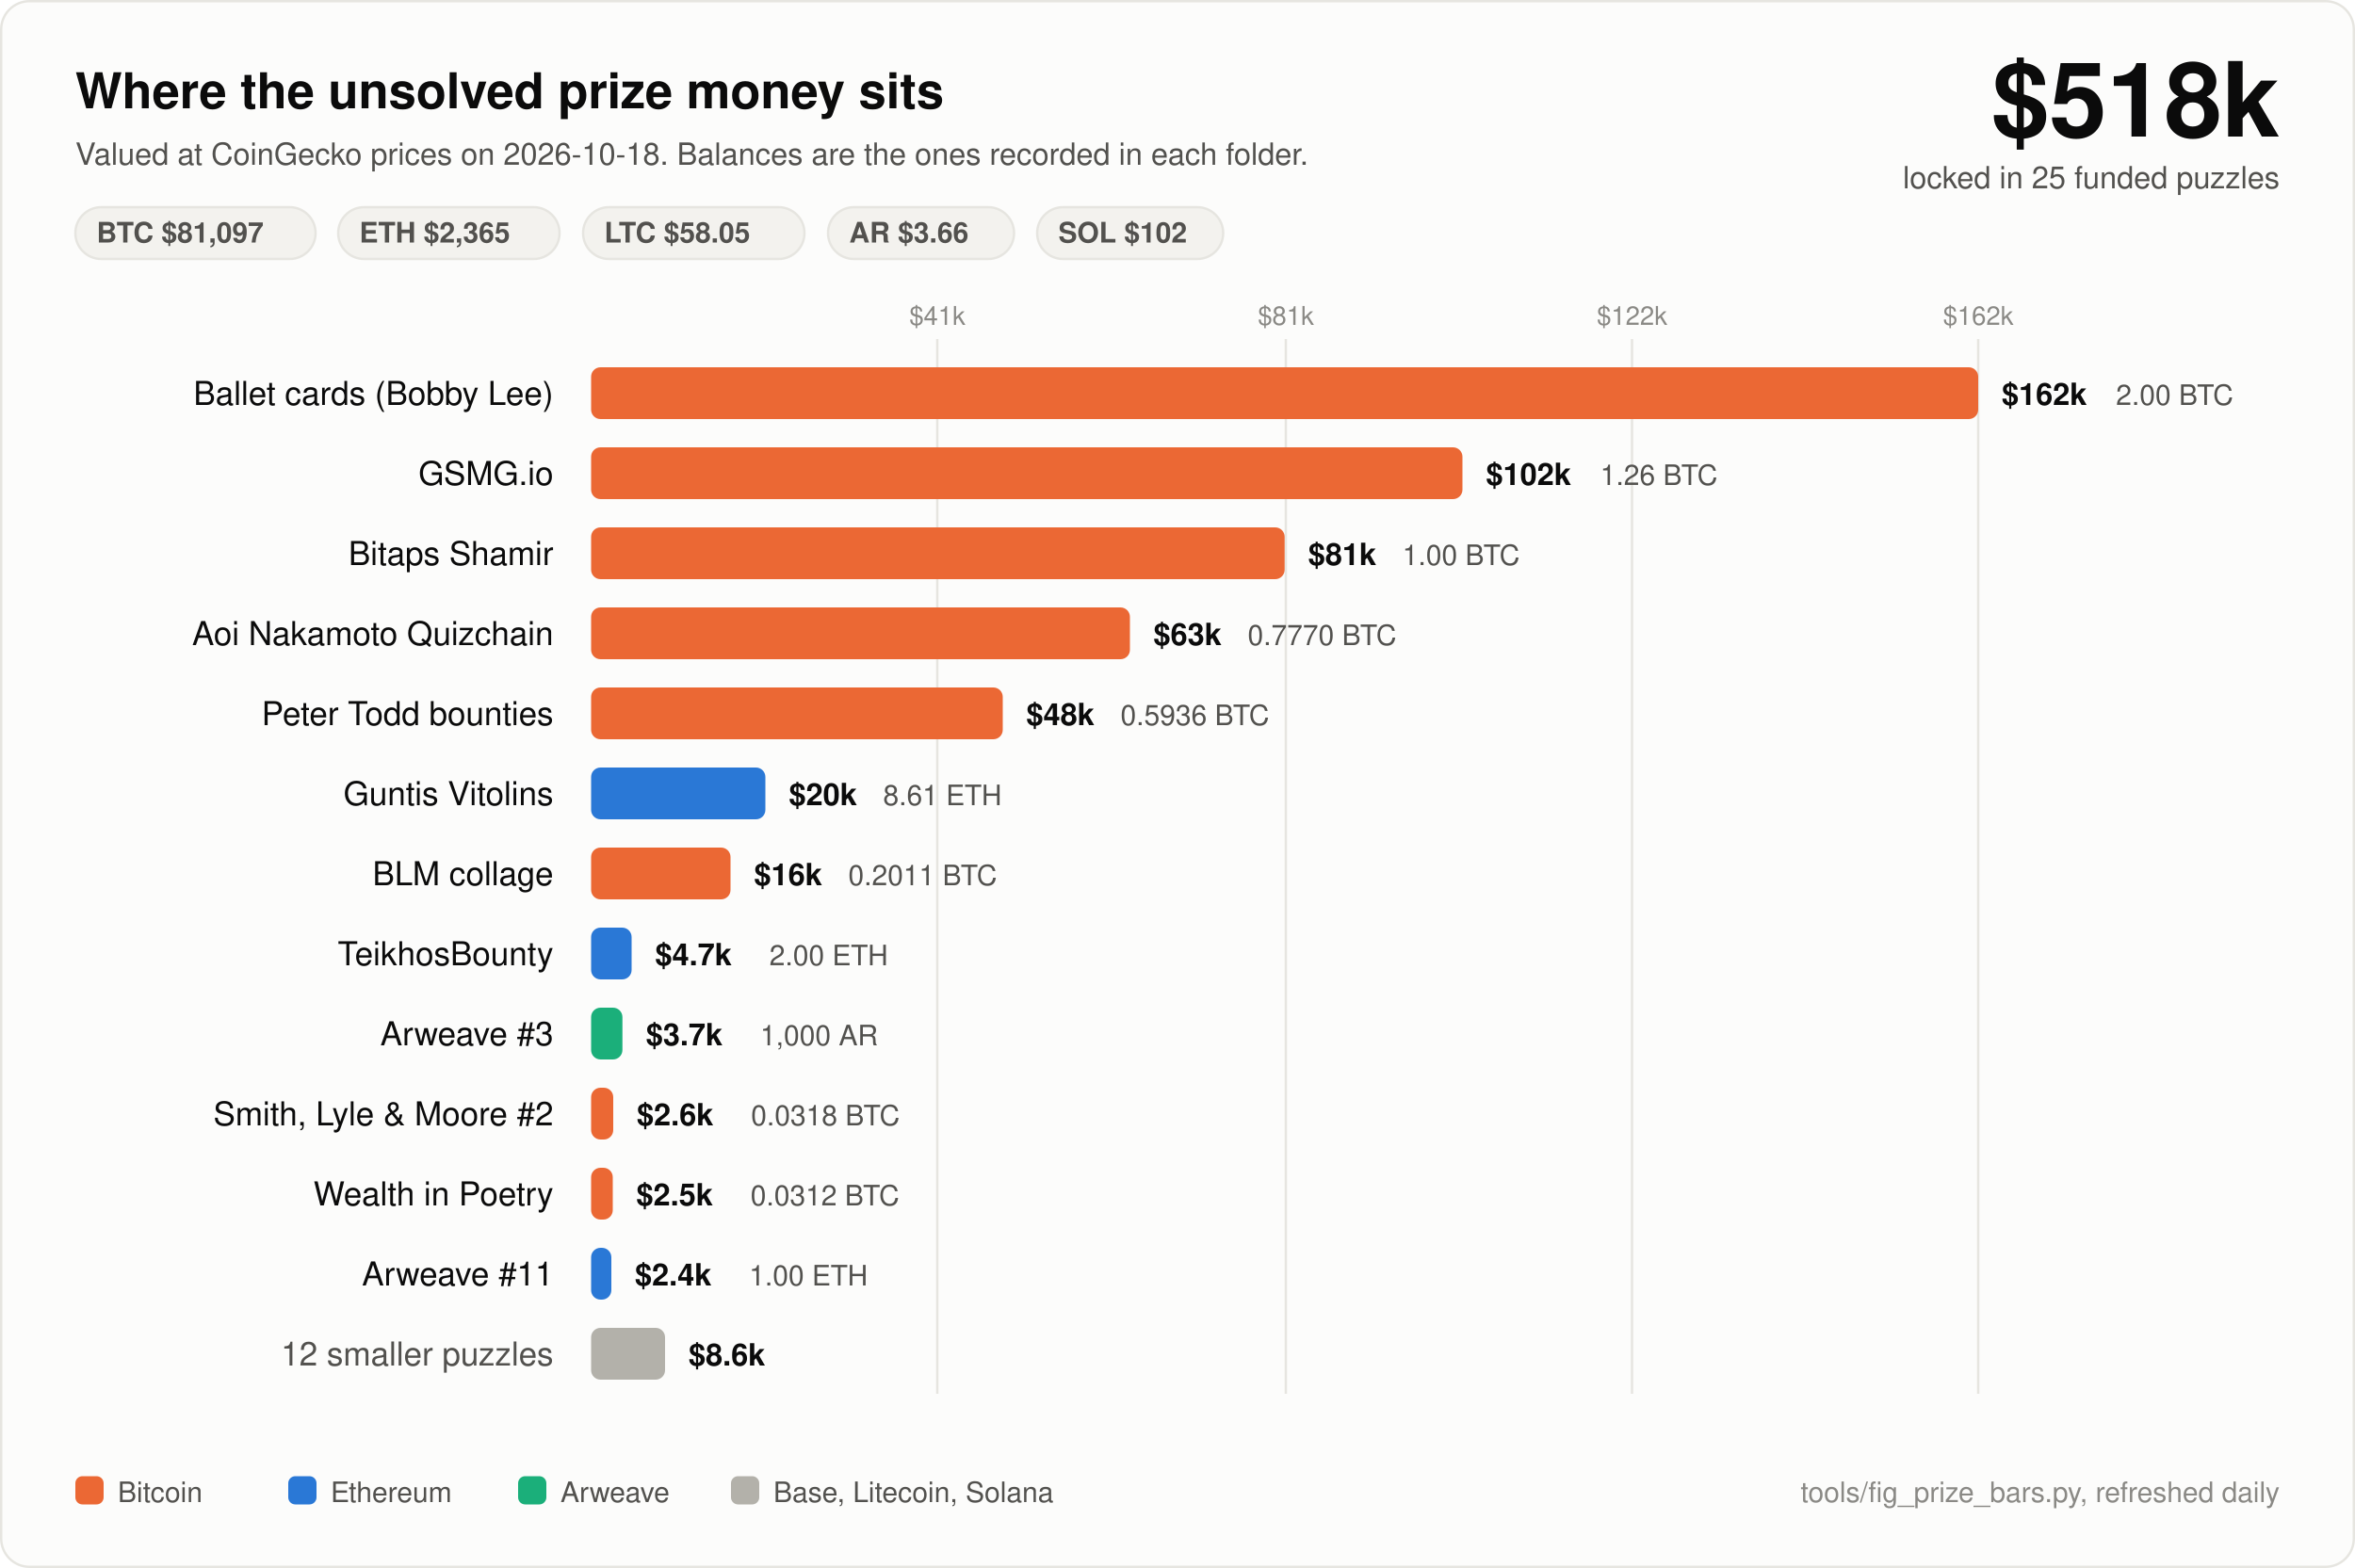
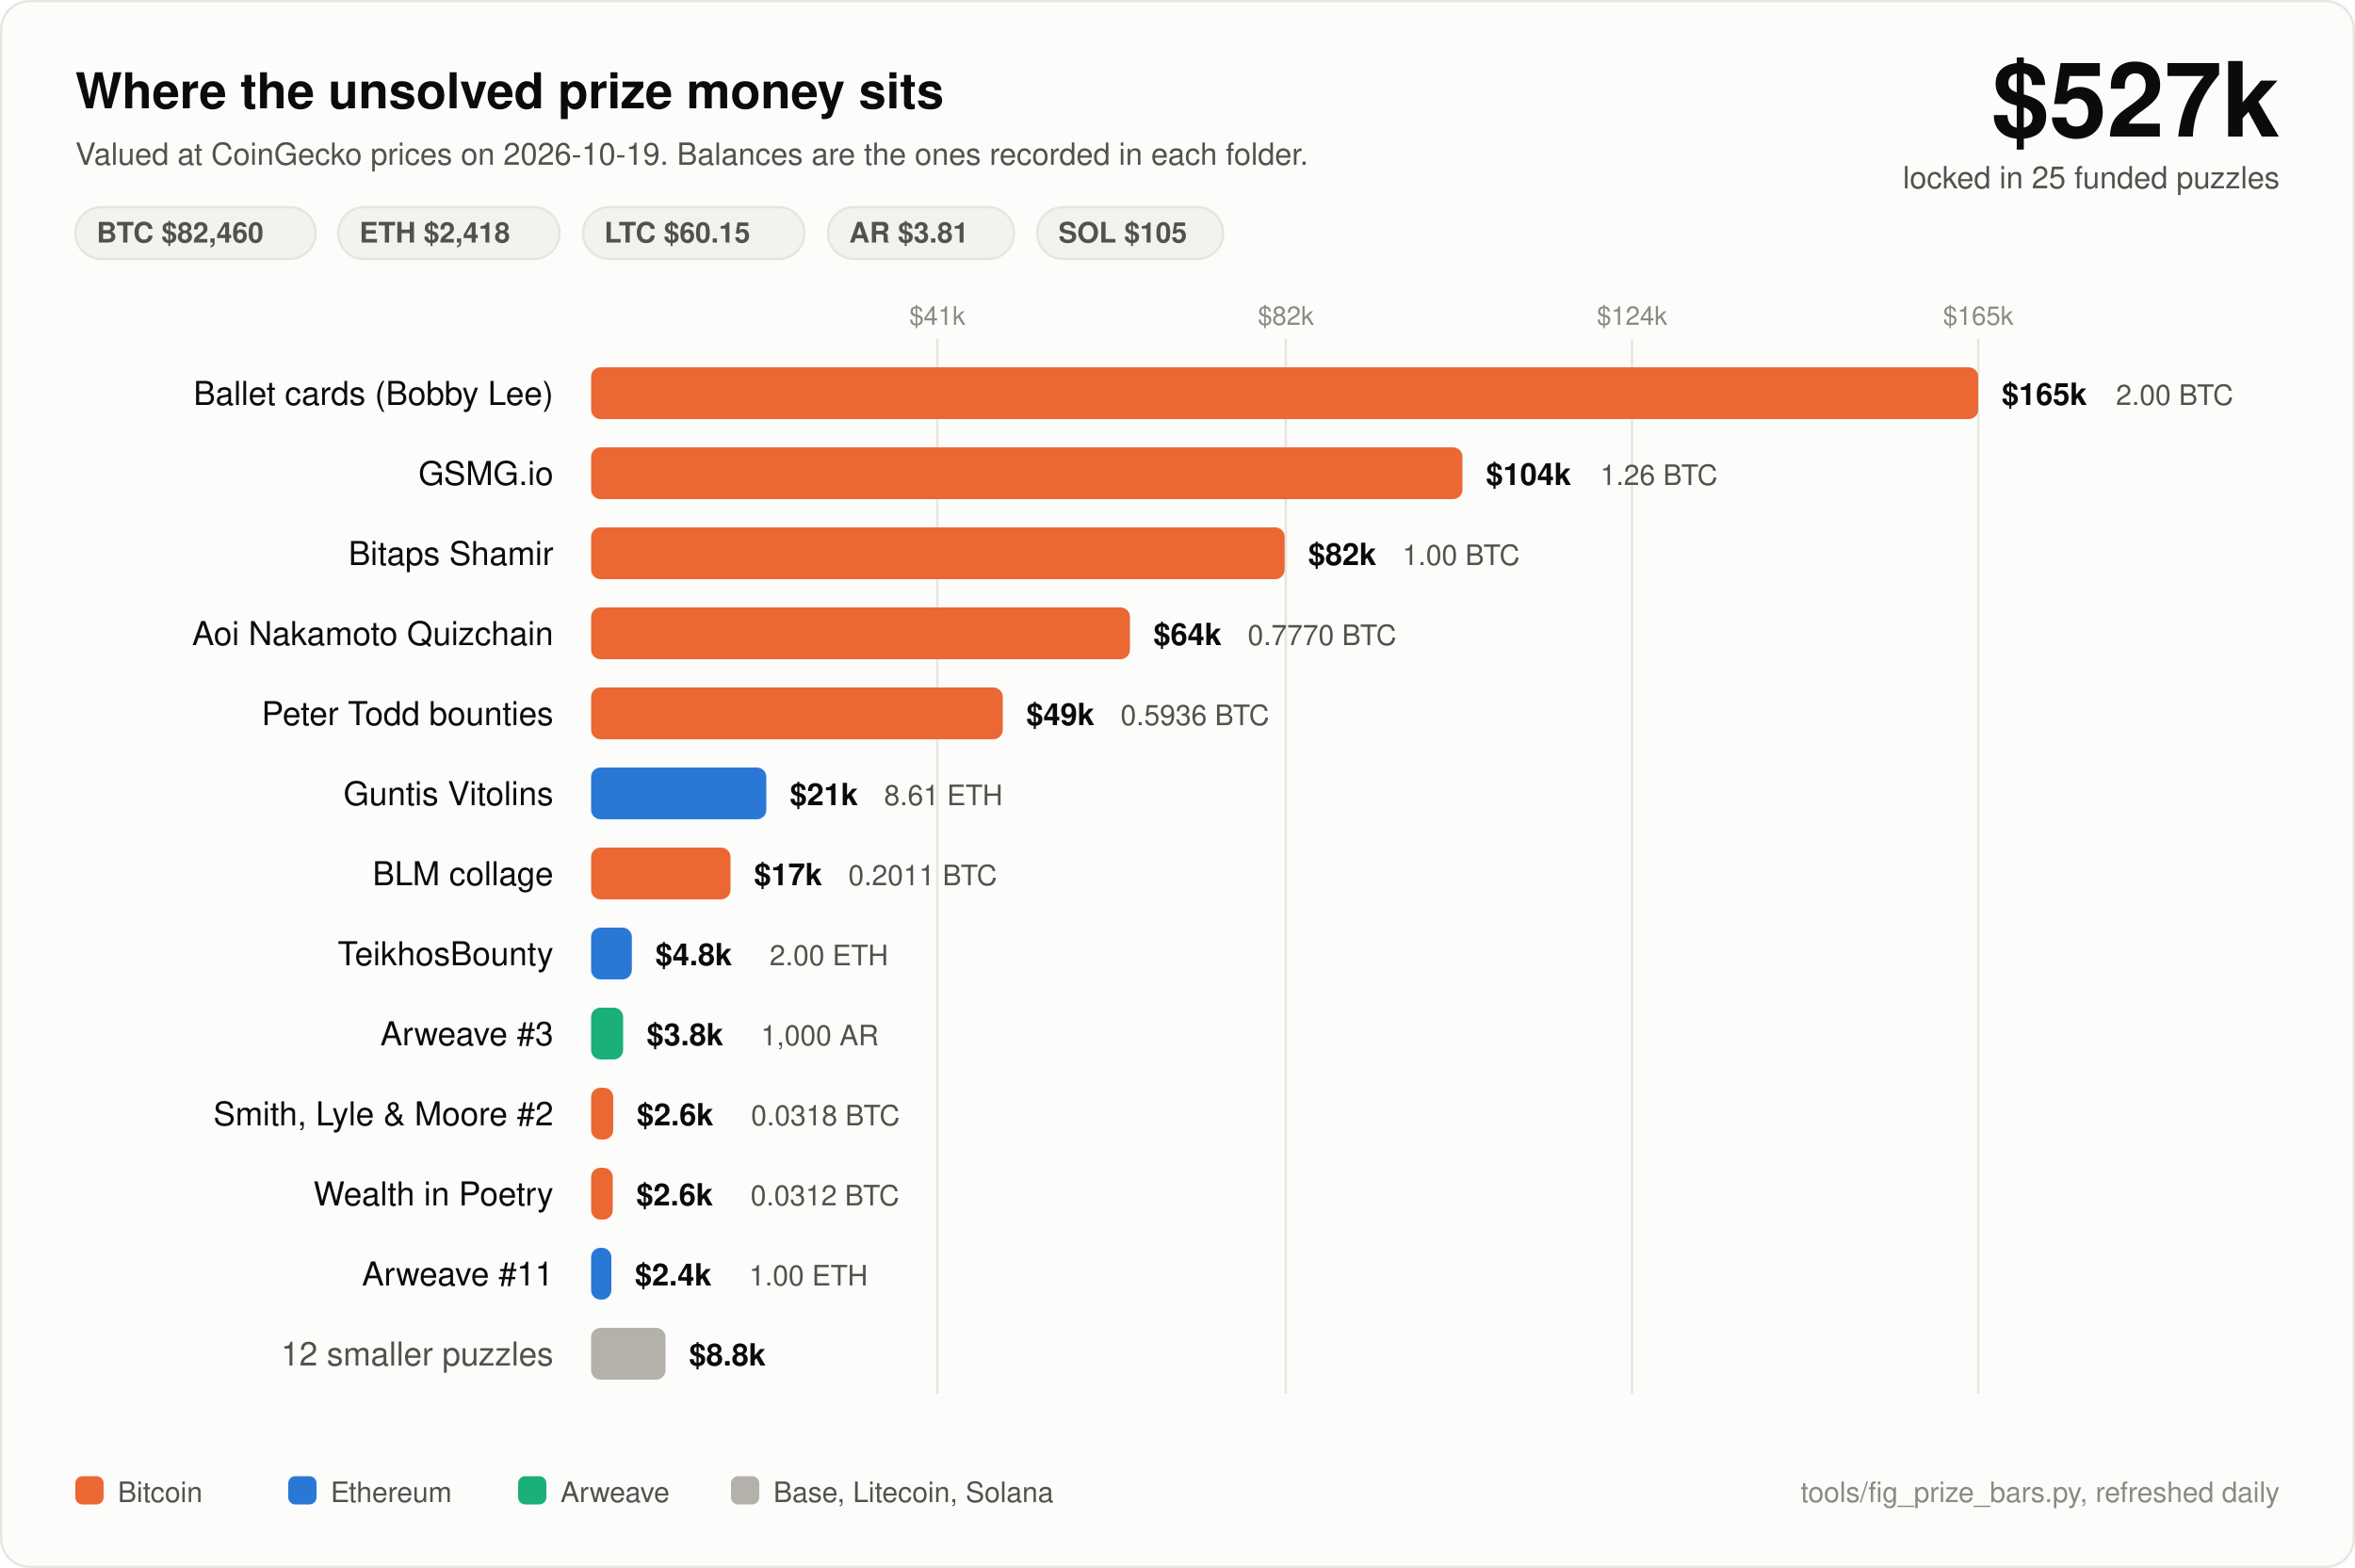
<svg xmlns="http://www.w3.org/2000/svg" width="1000" height="666" viewBox="0 0 1000 666" font-family="ui-sans-serif, -apple-system, Segoe UI, Helvetica, Arial, sans-serif">
  <rect x="0.5" y="0.5" width="999" height="665" rx="12" fill="#fcfcfb" stroke="#e6e5e0" />
  <text x="32" y="46" fill="#0b0b0b" font-size="21" font-weight="700">Where the unsolved prize money sits</text>
-   <text x="32" y="70" fill="#52514e" font-size="13">Valued at CoinGecko prices on 2026-10-18. Balances are the ones recorded in each folder.</text>
-   <text x="968" y="58" fill="#0b0b0b" font-size="44" font-weight="700" text-anchor="end">$518k</text>
+   <text x="32" y="70" fill="#52514e" font-size="13">Valued at CoinGecko prices on 2026-10-19. Balances are the ones recorded in each folder.</text>
+   <text x="968" y="58" fill="#0b0b0b" font-size="44" font-weight="700" text-anchor="end">$527k</text>
  <text x="968" y="80" fill="#52514e" font-size="13" text-anchor="end">locked in 25 funded puzzles</text>
  <rect x="32" y="88" width="102" height="22" rx="11" fill="#f3f2ee" stroke="#e6e5e0" />
-   <text x="41" y="103" fill="#52514e" font-size="12" font-weight="600">BTC $81,097</text>
+   <text x="41" y="103" fill="#52514e" font-size="12" font-weight="600">BTC $82,460</text>
  <rect x="143.6" y="88" width="94" height="22" rx="11" fill="#f3f2ee" stroke="#e6e5e0" />
-   <text x="152.6" y="103" fill="#52514e" font-size="12" font-weight="600">ETH $2,365</text>
+   <text x="152.6" y="103" fill="#52514e" font-size="12" font-weight="600">ETH $2,418</text>
  <rect x="247.6" y="88" width="94" height="22" rx="11" fill="#f3f2ee" stroke="#e6e5e0" />
-   <text x="256.6" y="103" fill="#52514e" font-size="12" font-weight="600">LTC $58.05</text>
+   <text x="256.6" y="103" fill="#52514e" font-size="12" font-weight="600">LTC $60.15</text>
  <rect x="351.6" y="88" width="79" height="22" rx="11" fill="#f3f2ee" stroke="#e6e5e0" />
-   <text x="360.6" y="103" fill="#52514e" font-size="12" font-weight="600">AR $3.66</text>
+   <text x="360.6" y="103" fill="#52514e" font-size="12" font-weight="600">AR $3.81</text>
  <rect x="440.4" y="88" width="79" height="22" rx="11" fill="#f3f2ee" stroke="#e6e5e0" />
-   <text x="449.4" y="103" fill="#52514e" font-size="12" font-weight="600">SOL $102</text>
+   <text x="449.4" y="103" fill="#52514e" font-size="12" font-weight="600">SOL $105</text>
  <line x1="398" y1="144" x2="398" y2="592" stroke="#e6e5e0" stroke-width="1" />
  <text x="398" y="138" fill="#8a8985" font-size="11" text-anchor="middle">$41k</text>
  <line x1="546" y1="144" x2="546" y2="592" stroke="#e6e5e0" stroke-width="1" />
-   <text x="546" y="138" fill="#8a8985" font-size="11" text-anchor="middle">$81k</text>
+   <text x="546" y="138" fill="#8a8985" font-size="11" text-anchor="middle">$82k</text>
  <line x1="693" y1="144" x2="693" y2="592" stroke="#e6e5e0" stroke-width="1" />
-   <text x="693" y="138" fill="#8a8985" font-size="11" text-anchor="middle">$122k</text>
+   <text x="693" y="138" fill="#8a8985" font-size="11" text-anchor="middle">$124k</text>
  <line x1="840" y1="144" x2="840" y2="592" stroke="#e6e5e0" stroke-width="1" />
-   <text x="840" y="138" fill="#8a8985" font-size="11" text-anchor="middle">$162k</text>
+   <text x="840" y="138" fill="#8a8985" font-size="11" text-anchor="middle">$165k</text>
  <text x="235" y="172" fill="#0b0b0b" font-size="14" text-anchor="end">Ballet cards (Bobby Lee)</text>
  <rect x="251" y="156" width="589.0" height="22" rx="4" fill="#eb6834" />
-   <text x="850.0" y="172" fill="#0b0b0b" font-size="13" font-weight="600">$162k</text>
+   <text x="850.0" y="172" fill="#0b0b0b" font-size="13" font-weight="600">$165k</text>
  <text x="898.5" y="172" fill="#52514e" font-size="12">2.00 BTC</text>
  <text x="235" y="206" fill="#0b0b0b" font-size="14" text-anchor="end">GSMG.io</text>
  <rect x="251" y="190" width="370.0" height="22" rx="4" fill="#eb6834" />
-   <text x="631.0" y="206" fill="#0b0b0b" font-size="13" font-weight="600">$102k</text>
+   <text x="631.0" y="206" fill="#0b0b0b" font-size="13" font-weight="600">$104k</text>
  <text x="679.5" y="206" fill="#52514e" font-size="12">1.26 BTC</text>
  <text x="235" y="240" fill="#0b0b0b" font-size="14" text-anchor="end">Bitaps Shamir</text>
  <rect x="251" y="224" width="294.5" height="22" rx="4" fill="#eb6834" />
-   <text x="555.5" y="240" fill="#0b0b0b" font-size="13" font-weight="600">$81k</text>
+   <text x="555.5" y="240" fill="#0b0b0b" font-size="13" font-weight="600">$82k</text>
  <text x="595.5" y="240" fill="#52514e" font-size="12">1.00 BTC</text>
  <text x="235" y="274" fill="#0b0b0b" font-size="14" text-anchor="end">Aoi Nakamoto Quizchain</text>
  <rect x="251" y="258" width="228.8" height="22" rx="4" fill="#eb6834" />
-   <text x="489.8" y="274" fill="#0b0b0b" font-size="13" font-weight="600">$63k</text>
+   <text x="489.8" y="274" fill="#0b0b0b" font-size="13" font-weight="600">$64k</text>
  <text x="529.8" y="274" fill="#52514e" font-size="12">0.7770 BTC</text>
  <text x="235" y="308" fill="#0b0b0b" font-size="14" text-anchor="end">Peter Todd bounties</text>
  <rect x="251" y="292" width="174.8" height="22" rx="4" fill="#eb6834" />
-   <text x="435.8" y="308" fill="#0b0b0b" font-size="13" font-weight="600">$48k</text>
+   <text x="435.8" y="308" fill="#0b0b0b" font-size="13" font-weight="600">$49k</text>
  <text x="475.8" y="308" fill="#52514e" font-size="12">0.5936 BTC</text>
  <text x="235" y="342" fill="#0b0b0b" font-size="14" text-anchor="end">Guntis Vitolins</text>
-   <rect x="251" y="326" width="74.0" height="22" rx="4" fill="#2a78d6" />
-   <text x="335.0" y="342" fill="#0b0b0b" font-size="13" font-weight="600">$20k</text>
-   <text x="375.0" y="342" fill="#52514e" font-size="12">8.61 ETH</text>
+   <rect x="251" y="326" width="74.4" height="22" rx="4" fill="#2a78d6" />
+   <text x="335.4" y="342" fill="#0b0b0b" font-size="13" font-weight="600">$21k</text>
+   <text x="375.4" y="342" fill="#52514e" font-size="12">8.61 ETH</text>
  <text x="235" y="376" fill="#0b0b0b" font-size="14" text-anchor="end">BLM collage</text>
  <rect x="251" y="360" width="59.2" height="22" rx="4" fill="#eb6834" />
-   <text x="320.2" y="376" fill="#0b0b0b" font-size="13" font-weight="600">$16k</text>
+   <text x="320.2" y="376" fill="#0b0b0b" font-size="13" font-weight="600">$17k</text>
  <text x="360.2" y="376" fill="#52514e" font-size="12">0.2011 BTC</text>
  <text x="235" y="410" fill="#0b0b0b" font-size="14" text-anchor="end">TeikhosBounty</text>
-   <rect x="251" y="394" width="17.2" height="22" rx="4" fill="#2a78d6" />
-   <text x="278.2" y="410" fill="#0b0b0b" font-size="13" font-weight="600">$4.7k</text>
-   <text x="326.7" y="410" fill="#52514e" font-size="12">2.00 ETH</text>
+   <rect x="251" y="394" width="17.3" height="22" rx="4" fill="#2a78d6" />
+   <text x="278.3" y="410" fill="#0b0b0b" font-size="13" font-weight="600">$4.8k</text>
+   <text x="326.8" y="410" fill="#52514e" font-size="12">2.00 ETH</text>
  <text x="235" y="444" fill="#0b0b0b" font-size="14" text-anchor="end">Arweave #3</text>
-   <rect x="251" y="428" width="13.3" height="22" rx="4" fill="#1baf7a" />
-   <text x="274.3" y="444" fill="#0b0b0b" font-size="13" font-weight="600">$3.7k</text>
-   <text x="322.8" y="444" fill="#52514e" font-size="12">1,000 AR</text>
+   <rect x="251" y="428" width="13.6" height="22" rx="4" fill="#1baf7a" />
+   <text x="274.6" y="444" fill="#0b0b0b" font-size="13" font-weight="600">$3.8k</text>
+   <text x="323.1" y="444" fill="#52514e" font-size="12">1,000 AR</text>
  <text x="235" y="478" fill="#0b0b0b" font-size="14" text-anchor="end">Smith, Lyle &amp; Moore #2</text>
  <rect x="251" y="462" width="9.4" height="22" rx="4" fill="#eb6834" />
  <text x="270.4" y="478" fill="#0b0b0b" font-size="13" font-weight="600">$2.6k</text>
  <text x="318.9" y="478" fill="#52514e" font-size="12">0.0318 BTC</text>
  <text x="235" y="512" fill="#0b0b0b" font-size="14" text-anchor="end">Wealth in Poetry</text>
  <rect x="251" y="496" width="9.2" height="22" rx="4" fill="#eb6834" />
-   <text x="270.2" y="512" fill="#0b0b0b" font-size="13" font-weight="600">$2.5k</text>
+   <text x="270.2" y="512" fill="#0b0b0b" font-size="13" font-weight="600">$2.6k</text>
  <text x="318.7" y="512" fill="#52514e" font-size="12">0.0312 BTC</text>
  <text x="235" y="546" fill="#0b0b0b" font-size="14" text-anchor="end">Arweave #11</text>
  <rect x="251" y="530" width="8.6" height="22" rx="4" fill="#2a78d6" />
  <text x="269.6" y="546" fill="#0b0b0b" font-size="13" font-weight="600">$2.4k</text>
  <text x="318.1" y="546" fill="#52514e" font-size="12">1.00 ETH</text>
  <text x="235" y="580" fill="#52514e" font-size="14" text-anchor="end">12 smaller puzzles</text>
-   <rect x="251" y="564" width="31.4" height="22" rx="4" fill="#b3b1aa" />
-   <text x="292.4" y="580" fill="#0b0b0b" font-size="13" font-weight="600">$8.6k</text>
+   <rect x="251" y="564" width="31.6" height="22" rx="4" fill="#b3b1aa" />
+   <text x="292.6" y="580" fill="#0b0b0b" font-size="13" font-weight="600">$8.8k</text>
  <rect x="32" y="627" width="12" height="12" rx="3" fill="#eb6834" />
  <text x="50" y="638" fill="#52514e" font-size="12">Bitcoin</text>
  <rect x="122.4" y="627" width="12" height="12" rx="3" fill="#2a78d6" />
  <text x="140.4" y="638" fill="#52514e" font-size="12">Ethereum</text>
  <rect x="220.0" y="627" width="12" height="12" rx="3" fill="#1baf7a" />
  <text x="238.0" y="638" fill="#52514e" font-size="12">Arweave</text>
  <rect x="310.4" y="627" width="12" height="12" rx="3" fill="#b3b1aa" />
  <text x="328.4" y="638" fill="#52514e" font-size="12">Base, Litecoin, Solana</text>
  <text x="968" y="638" fill="#8a8985" font-size="12" text-anchor="end">tools/fig_prize_bars.py, refreshed daily</text>
</svg>
